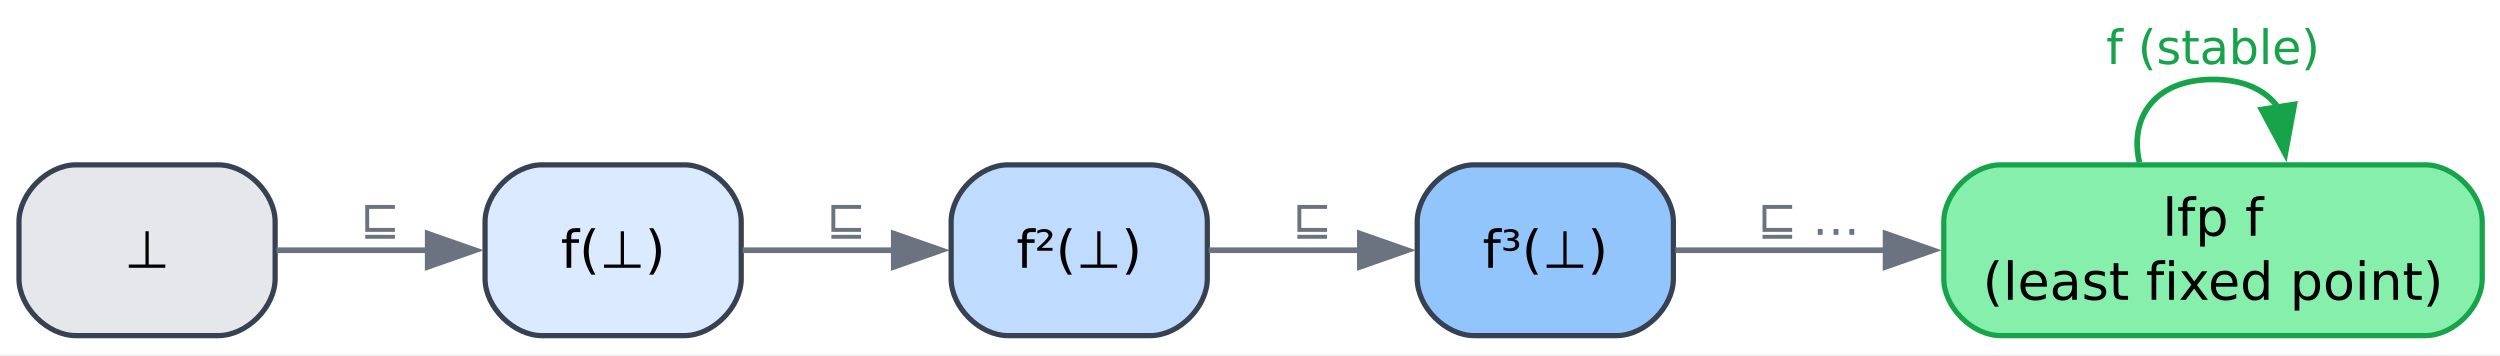
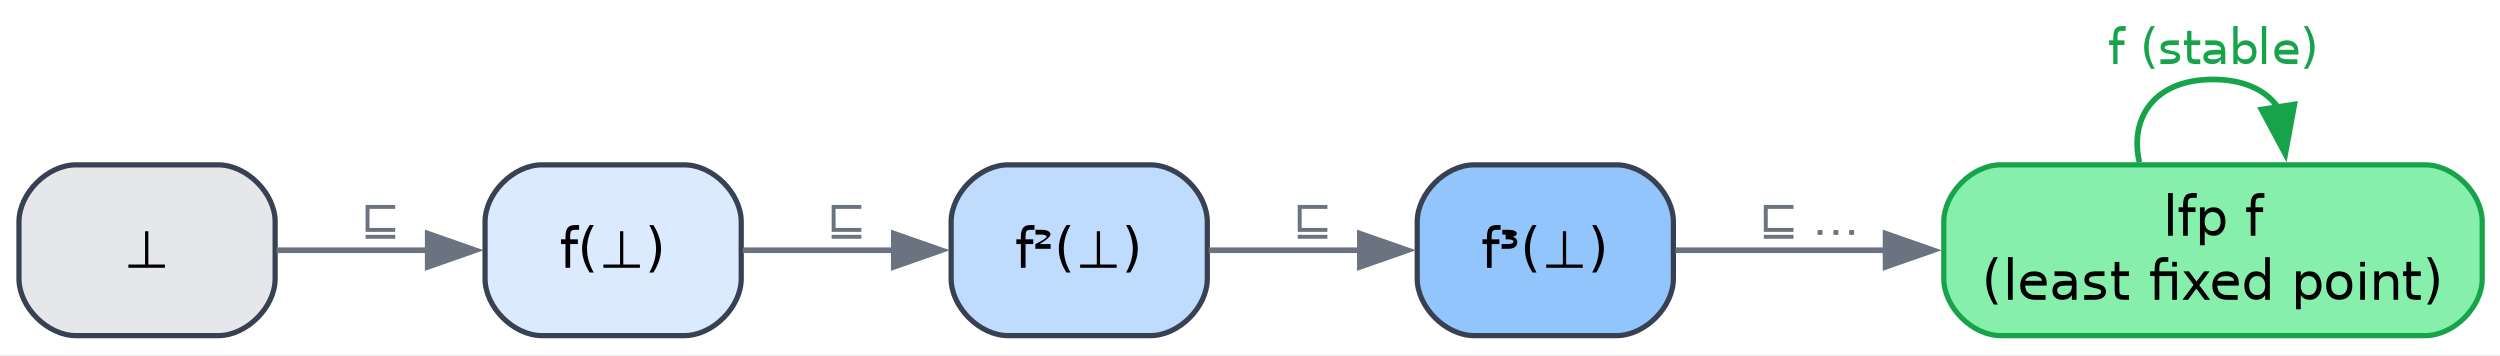
- <svg xmlns="http://www.w3.org/2000/svg" width="527pt" height="75pt" viewBox="0.00 0.00 527.00 75.00">
-   <g id="graph0" class="graph" transform="scale(1 1) rotate(0) translate(4 70.75)">
-     <polygon fill="white" stroke="none" points="-4,4 -4,-70.75 523.25,-70.75 523.25,4 -4,4" />
-     <g id="node1" class="node">
-       <path fill="#e5e7eb" stroke="#374151" stroke-width="1.1" d="M42,-36C42,-36 12,-36 12,-36 6,-36 0,-30 0,-24 0,-24 0,-12 0,-12 0,-6 6,0 12,0 12,0 42,0 42,0 48,0 54,-6 54,-12 54,-12 54,-24 54,-24 54,-30 48,-36 42,-36" />
-       <text xml:space="preserve" text-anchor="middle" x="27" y="-14.3" font-family="DejaVu Sans" font-size="11.00">⊥</text>
+ <svg xmlns="http://www.w3.org/2000/svg" xmlns:xlink="http://www.w3.org/1999/xlink" width="527" height="75" viewBox="0 0 527 75">
+   <defs>
+     <g>
+       <g id="glyph-0-0">
+         <path d="M 0.938 0 L 0.938 -0.688 L 4.453 -0.688 L 4.453 -7.703 L 5.141 -7.703 L 5.141 -0.688 L 8.641 -0.688 L 8.641 0 Z M 0.938 0 " />
+       </g>
+       <g id="glyph-0-1">
+         <path d="M 4.078 -9 L 4.078 -8 L 3.141 -8 C 2.785 -8 2.535 -7.906 2.391 -7.719 C 2.254 -7.531 2.188 -7.191 2.188 -6.703 L 2.188 -6 L 3.812 -6 L 3.812 -5 L 2.188 -5 L 2.188 0 L 1.203 0 L 1.203 -5 L 0.25 -5 L 0.25 -6 L 1.203 -6 L 1.203 -6.547 C 1.203 -7.398 1.352 -8.02 1.656 -8.406 C 1.969 -8.801 2.461 -9 3.141 -9 Z M 4.078 -9 " />
+       </g>
+       <g id="glyph-0-2">
+         <path d="M 3.406 -9 C 2.926 -8.156 2.57 -7.32 2.344 -6.5 C 2.113 -5.676 2 -4.844 2 -4 C 2 -3.156 2.113 -2.316 2.344 -1.484 C 2.582 -0.66 2.938 0.164 3.406 1 L 2.547 1 C 2.016 0.145 1.613 -0.695 1.344 -1.531 C 1.082 -2.363 0.953 -3.188 0.953 -4 C 0.953 -4.82 1.082 -5.645 1.344 -6.469 C 1.602 -7.289 2.004 -8.133 2.547 -9 Z M 3.406 -9 " />
+       </g>
+       <g id="glyph-0-3">
+         <path d="M 0.875 -9 L 1.734 -9 C 2.273 -8.133 2.676 -7.289 2.938 -6.469 C 3.207 -5.645 3.344 -4.82 3.344 -4 C 3.344 -3.188 3.207 -2.363 2.938 -1.531 C 2.676 -0.695 2.273 0.145 1.734 1 L 0.875 1 C 1.352 0.164 1.707 -0.66 1.938 -1.484 C 2.176 -2.316 2.297 -3.156 2.297 -4 C 2.297 -4.844 2.176 -5.676 1.938 -6.5 C 1.707 -7.32 1.352 -8.156 0.875 -9 Z M 0.875 -9 " />
+       </g>
+       <g id="glyph-0-4">
+         <path d="M 1.438 -5 L 3.719 -5 L 3.719 -4 L 0.5 -4 L 0.5 -4.969 C 0.625 -5.031 0.797 -5.125 1.016 -5.25 C 2.254 -5.906 2.875 -6.332 2.875 -6.531 C 2.875 -6.664 2.781 -6.773 2.594 -6.859 C 2.406 -6.953 2.16 -7 1.859 -7 C 1.672 -7 1.469 -7 1.25 -7 C 1.031 -7 0.789 -7 0.531 -7 L 0.531 -8 C 0.812 -8 1.066 -8 1.297 -8 C 1.535 -8 1.758 -8 1.969 -8 C 2.488 -8 2.906 -7.91 3.219 -7.734 C 3.531 -7.555 3.688 -7.32 3.688 -7.031 C 3.688 -6.645 3.094 -6.07 1.906 -5.312 C 1.707 -5.176 1.551 -5.07 1.438 -5 Z M 1.438 -5 " />
+       </g>
+       <g id="glyph-0-5">
+         <path d="M 2.812 -6.547 C 3.133 -6.484 3.383 -6.352 3.562 -6.156 C 3.75 -5.957 3.844 -5.707 3.844 -5.406 C 3.844 -4.957 3.672 -4.609 3.328 -4.359 C 2.992 -4.117 2.508 -4 1.875 -4 C 1.676 -4 1.461 -4 1.234 -4 C 1.016 -4 0.781 -4 0.531 -4 L 0.531 -5 C 0.719 -5 0.914 -5 1.125 -5 C 1.344 -5 1.57 -5 1.812 -5 C 2.195 -5 2.492 -5.039 2.703 -5.125 C 2.922 -5.219 3.031 -5.344 3.031 -5.5 C 3.031 -5.664 2.93 -5.789 2.734 -5.875 C 2.535 -5.957 2.242 -6 1.859 -6 L 1.391 -6 L 1.391 -7 L 1.906 -7 C 2.238 -7 2.488 -7 2.656 -7 C 2.832 -7 2.922 -7 2.922 -7 C 2.922 -7 2.832 -7 2.656 -7 C 2.477 -7 2.219 -7 1.875 -7 C 1.738 -7 1.578 -7 1.391 -7 C 1.211 -7 0.977 -7 0.688 -7 L 0.688 -8 C 0.945 -8 1.191 -8 1.422 -8 C 1.648 -8 1.863 -8 2.062 -8 C 2.57 -8 2.977 -7.926 3.281 -7.781 C 3.582 -7.645 3.734 -7.457 3.734 -7.219 C 3.734 -7.051 3.648 -6.906 3.484 -6.781 C 3.328 -6.664 3.102 -6.586 2.812 -6.547 Z M 2.812 -6.547 " />
+       </g>
+       <g id="glyph-0-6">
+         <path d="M 1.031 -9 L 2.031 -9 L 2.031 0 L 1.031 0 Z M 1.031 -9 " />
+       </g>
+       <g id="glyph-0-7">
+         <path d="M 2 -1 L 2 2 L 1 2 L 1 -6 L 2 -6 L 2 -5 C 2.207 -5.332 2.469 -5.582 2.781 -5.75 C 3.102 -5.914 3.484 -6 3.922 -6 C 4.648 -6 5.238 -5.723 5.688 -5.172 C 6.145 -4.617 6.375 -3.895 6.375 -3 C 6.375 -2.102 6.145 -1.379 5.688 -0.828 C 5.238 -0.273 4.648 0 3.922 0 C 3.484 0 3.102 -0.082 2.781 -0.25 C 2.469 -0.414 2.207 -0.664 2 -1 Z M 5.359 -3 C 5.359 -3.625 5.207 -4.113 4.906 -4.469 C 4.613 -4.82 4.203 -5 3.672 -5 C 3.148 -5 2.738 -4.82 2.438 -4.469 C 2.145 -4.113 2 -3.625 2 -3 C 2 -2.375 2.145 -1.883 2.438 -1.531 C 2.738 -1.176 3.148 -1 3.672 -1 C 4.203 -1 4.613 -1.176 4.906 -1.531 C 5.207 -1.883 5.359 -2.375 5.359 -3 Z M 5.359 -3 " />
+       </g>
+       <g id="glyph-0-8">
+ </g>
+       <g id="glyph-0-9">
+         <path d="M 6.188 -3.625 L 6.188 -3 L 1.641 -3 C 1.68 -2.344 1.883 -1.844 2.25 -1.5 C 2.625 -1.164 3.133 -1 3.781 -1 C 4.164 -1 4.535 -1 4.891 -1 C 5.242 -1 5.598 -1 5.953 -1 L 5.953 0 C 5.598 0 5.234 0 4.859 0 C 4.484 0 4.109 0 3.734 0 C 2.773 0 2.016 -0.266 1.453 -0.797 C 0.891 -1.328 0.609 -2.047 0.609 -2.953 C 0.609 -3.891 0.875 -4.629 1.406 -5.172 C 1.938 -5.723 2.656 -6 3.562 -6 C 4.375 -6 5.016 -5.785 5.484 -5.359 C 5.953 -4.93 6.188 -4.352 6.188 -3.625 Z M 5.188 -4 C 5.188 -4.301 5.035 -4.539 4.734 -4.719 C 4.441 -4.906 4.051 -5 3.562 -5 C 3.008 -5 2.566 -4.91 2.234 -4.734 C 1.91 -4.555 1.723 -4.312 1.672 -4 Z M 5.188 -4 " />
+       </g>
+       <g id="glyph-0-10">
+         <path d="M 3.766 -3 C 2.973 -3 2.422 -2.922 2.109 -2.766 C 1.805 -2.609 1.656 -2.344 1.656 -1.969 C 1.656 -1.676 1.77 -1.441 2 -1.266 C 2.227 -1.086 2.539 -1 2.938 -1 C 3.488 -1 3.926 -1.16 4.25 -1.484 C 4.582 -1.816 4.75 -2.254 4.75 -2.797 L 4.75 -3 Z M 5.734 -3.531 L 5.734 0 L 4.75 0 L 4.75 -1 C 4.52 -0.656 4.238 -0.398 3.906 -0.234 C 3.57 -0.078 3.16 0 2.672 0 C 2.055 0 1.566 -0.172 1.203 -0.516 C 0.836 -0.867 0.656 -1.336 0.656 -1.922 C 0.656 -2.609 0.879 -3.125 1.328 -3.469 C 1.785 -3.82 2.469 -4 3.375 -4 L 4.75 -4 L 4.75 -4.094 C 4.75 -4.383 4.598 -4.609 4.297 -4.766 C 4.004 -4.922 3.586 -5 3.047 -5 C 2.703 -5 2.363 -5 2.031 -5 C 1.707 -5 1.395 -5 1.094 -5 L 1.094 -6 C 1.457 -6 1.805 -6 2.141 -6 C 2.484 -6 2.816 -6 3.141 -6 C 4.016 -6 4.664 -5.797 5.094 -5.391 C 5.52 -4.984 5.734 -4.363 5.734 -3.531 Z M 5.734 -3.531 " />
+       </g>
+       <g id="glyph-0-11">
+         <path d="M 4.875 -6 L 4.875 -5 C 4.594 -5 4.301 -5 4 -5 C 3.695 -5 3.383 -5 3.062 -5 C 2.57 -5 2.203 -4.938 1.953 -4.812 C 1.711 -4.688 1.594 -4.5 1.594 -4.25 C 1.594 -4.051 1.68 -3.895 1.859 -3.781 C 2.035 -3.676 2.391 -3.578 2.922 -3.484 L 3.25 -3.406 C 3.945 -3.258 4.441 -3.055 4.734 -2.797 C 5.035 -2.547 5.188 -2.188 5.188 -1.719 C 5.188 -1.188 4.961 -0.766 4.516 -0.453 C 4.078 -0.148 3.473 0 2.703 0 C 2.379 0 2.039 0 1.688 0 C 1.344 0 0.977 0 0.594 0 L 0.594 -1 C 0.957 -1 1.316 -1 1.672 -1 C 2.023 -1 2.375 -1 2.719 -1 C 3.188 -1 3.547 -1.062 3.797 -1.188 C 4.047 -1.312 4.172 -1.484 4.172 -1.703 C 4.172 -1.91 4.078 -2.066 3.891 -2.172 C 3.711 -2.285 3.32 -2.395 2.719 -2.5 L 2.375 -2.594 C 1.758 -2.719 1.316 -2.91 1.047 -3.172 C 0.773 -3.441 0.641 -3.801 0.641 -4.25 C 0.641 -4.812 0.836 -5.242 1.234 -5.547 C 1.641 -5.848 2.211 -6 2.953 -6 C 3.316 -6 3.66 -6 3.984 -6 C 4.305 -6 4.602 -6 4.875 -6 Z M 4.875 -6 " />
+       </g>
+       <g id="glyph-0-12">
+         <path d="M 2.016 -8 L 2.016 -6 L 4.047 -6 L 4.047 -5 L 2.016 -5 L 2.016 -2.047 C 2.016 -1.598 2.082 -1.312 2.219 -1.188 C 2.352 -1.062 2.625 -1 3.031 -1 L 4.047 -1 L 4.047 0 L 3.031 0 C 2.27 0 1.742 -0.145 1.453 -0.438 C 1.16 -0.727 1.016 -1.266 1.016 -2.047 L 1.016 -5 L 0.297 -5 L 0.297 -6 L 1.016 -6 L 1.016 -8 Z M 2.016 -8 " />
+       </g>
+       <g id="glyph-0-13">
+         <path d="M 5.891 -6 L 5.891 0 L 4.906 0 L 4.906 -5 L 2.188 -5 L 2.188 0 L 1.203 0 L 1.203 -5 L 0.25 -5 L 0.25 -6 L 1.203 -6 L 1.203 -6.531 C 1.203 -7.375 1.352 -7.992 1.656 -8.391 C 1.969 -8.797 2.445 -9 3.094 -9 L 4.078 -9 L 4.078 -8 L 3.141 -8 C 2.773 -8 2.523 -7.906 2.391 -7.719 C 2.254 -7.531 2.188 -7.191 2.188 -6.703 L 2.188 -6 Z M 4.906 -8 L 5.891 -8 L 5.891 -7 L 4.906 -7 Z M 4.906 -8 " />
+       </g>
+       <g id="glyph-0-14">
+         <path d="M 6.031 -6 L 3.859 -3.078 L 6.156 0 L 4.984 0 L 3.234 -2.359 L 1.484 0 L 0.312 0 L 2.656 -3.141 L 0.516 -6 L 1.688 -6 L 3.281 -3.859 L 4.875 -6 Z M 6.031 -6 " />
+       </g>
+       <g id="glyph-0-15">
+         <path d="M 5 -5 L 5 -9 L 5.984 -9 L 5.984 0 L 5 0 L 5 -1 C 4.789 -0.664 4.523 -0.414 4.203 -0.25 C 3.891 -0.082 3.516 0 3.078 0 C 2.348 0 1.754 -0.273 1.297 -0.828 C 0.836 -1.379 0.609 -2.102 0.609 -3 C 0.609 -3.895 0.836 -4.617 1.297 -5.172 C 1.754 -5.723 2.348 -6 3.078 -6 C 3.516 -6 3.891 -5.914 4.203 -5.75 C 4.523 -5.582 4.789 -5.332 5 -5 Z M 1.625 -3 C 1.625 -2.375 1.773 -1.883 2.078 -1.531 C 2.379 -1.176 2.789 -1 3.312 -1 C 3.832 -1 4.242 -1.176 4.547 -1.531 C 4.848 -1.883 5 -2.375 5 -3 C 5 -3.625 4.848 -4.113 4.547 -4.469 C 4.242 -4.82 3.832 -5 3.312 -5 C 2.789 -5 2.379 -4.82 2.078 -4.469 C 1.773 -4.113 1.625 -3.625 1.625 -3 Z M 1.625 -3 " />
+       </g>
+       <g id="glyph-0-16">
+         <path d="M 3.375 -5 C 2.844 -5 2.422 -4.82 2.109 -4.469 C 1.805 -4.113 1.656 -3.625 1.656 -3 C 1.656 -2.375 1.805 -1.883 2.109 -1.531 C 2.422 -1.176 2.844 -1 3.375 -1 C 3.895 -1 4.305 -1.176 4.609 -1.531 C 4.922 -1.895 5.078 -2.383 5.078 -3 C 5.078 -3.613 4.922 -4.098 4.609 -4.453 C 4.305 -4.816 3.895 -5 3.375 -5 Z M 3.359 -6 C 4.223 -6 4.898 -5.734 5.391 -5.203 C 5.879 -4.672 6.125 -3.938 6.125 -3 C 6.125 -2.062 5.879 -1.328 5.391 -0.797 C 4.898 -0.266 4.223 0 3.359 0 C 2.504 0 1.832 -0.266 1.344 -0.797 C 0.852 -1.328 0.609 -2.062 0.609 -3 C 0.609 -3.938 0.852 -4.672 1.344 -5.203 C 1.832 -5.734 2.504 -6 3.359 -6 Z M 3.359 -6 " />
+       </g>
+       <g id="glyph-0-17">
+         <path d="M 1.031 -6 L 2.031 -6 L 2.031 0 L 1.031 0 Z M 1.031 -8 L 2.031 -8 L 2.031 -7 L 1.031 -7 Z M 1.031 -8 " />
+       </g>
+       <g id="glyph-0-18">
+         <path d="M 6.031 -3.578 L 6.031 0 L 5.047 0 L 5.047 -3.547 C 5.047 -4.035 4.938 -4.398 4.719 -4.641 C 4.5 -4.879 4.164 -5 3.719 -5 C 3.188 -5 2.766 -4.848 2.453 -4.547 C 2.148 -4.254 2 -3.852 2 -3.344 L 2 0 L 1 0 L 1 -6 L 2 -6 L 2 -5 C 2.238 -5.332 2.516 -5.582 2.828 -5.75 C 3.148 -5.914 3.52 -6 3.938 -6 C 4.625 -6 5.145 -5.789 5.5 -5.375 C 5.852 -4.969 6.031 -4.367 6.031 -3.578 Z M 6.031 -3.578 " />
+       </g>
+       <g id="glyph-1-0">
+         <path d="M 1.062 -6.297 L 7.312 -6.297 L 7.312 -5.469 L 1.891 -5.469 L 1.891 -1.453 L 7.312 -1.453 L 7.312 -0.625 L 1.062 -0.625 Z M 1.062 0 L 7.312 0 L 7.312 0.828 L 1.062 0.828 Z M 1.062 0 " />
+       </g>
+       <g id="glyph-1-1">
+ </g>
+       <g id="glyph-1-2">
+         <path d="M 4.484 -1 L 5.516 -1 L 5.516 0 L 4.484 0 Z M 7.812 -1 L 8.844 -1 L 8.844 0 L 7.812 0 Z M 1.156 -1 L 2.188 -1 L 2.188 0 L 1.156 0 Z M 1.156 -1 " />
+       </g>
+       <g id="glyph-1-3">
+         <path d="M 3.719 -8 L 3.719 -7 L 2.859 -7 C 2.535 -7 2.312 -6.906 2.188 -6.719 C 2.062 -6.531 2 -6.191 2 -5.703 L 2 -5 L 3.469 -5 L 3.469 -4 L 2 -4 L 2 0 L 1.094 0 L 1.094 -4 L 0.234 -4 L 0.234 -5 L 1.094 -5 L 1.094 -5.547 C 1.094 -6.398 1.234 -7.02 1.516 -7.406 C 1.797 -7.801 2.242 -8 2.859 -8 Z M 3.719 -8 " />
+       </g>
+       <g id="glyph-1-4">
+         <path d="M 3.094 -8 C 2.656 -7.238 2.332 -6.488 2.125 -5.75 C 1.914 -5.008 1.812 -4.258 1.812 -3.5 C 1.812 -2.738 1.914 -1.984 2.125 -1.234 C 2.344 -0.492 2.664 0.25 3.094 1 L 2.312 1 C 1.82 0.227 1.457 -0.531 1.219 -1.281 C 0.977 -2.031 0.859 -2.77 0.859 -3.5 C 0.859 -4.238 0.977 -4.977 1.219 -5.719 C 1.457 -6.457 1.82 -7.219 2.312 -8 Z M 3.094 -8 " />
+       </g>
+       <g id="glyph-1-5">
+         <path d="M 4.422 -5 L 4.422 -4 C 4.172 -4 3.906 -4 3.625 -4 C 3.352 -4 3.07 -4 2.781 -4 C 2.344 -4 2.008 -3.953 1.781 -3.859 C 1.562 -3.766 1.453 -3.625 1.453 -3.438 C 1.453 -3.289 1.531 -3.176 1.688 -3.094 C 1.852 -3.008 2.176 -2.93 2.656 -2.859 L 2.953 -2.797 C 3.586 -2.68 4.039 -2.516 4.312 -2.297 C 4.582 -2.086 4.719 -1.789 4.719 -1.406 C 4.719 -0.977 4.516 -0.633 4.109 -0.375 C 3.711 -0.125 3.164 0 2.469 0 C 2.176 0 1.867 0 1.547 0 C 1.234 0 0.898 0 0.547 0 L 0.547 -1 C 0.879 -1 1.207 -1 1.531 -1 C 1.852 -1 2.172 -1 2.484 -1 C 2.898 -1 3.223 -1.047 3.453 -1.141 C 3.68 -1.234 3.797 -1.363 3.797 -1.531 C 3.797 -1.688 3.711 -1.805 3.547 -1.891 C 3.379 -1.973 3.02 -2.051 2.469 -2.125 L 2.156 -2.188 C 1.602 -2.289 1.203 -2.453 0.953 -2.672 C 0.703 -2.891 0.578 -3.188 0.578 -3.562 C 0.578 -4.02 0.758 -4.375 1.125 -4.625 C 1.488 -4.875 2.004 -5 2.672 -5 C 3.004 -5 3.316 -5 3.609 -5 C 3.898 -5 4.172 -5 4.422 -5 Z M 4.422 -5 " />
+       </g>
+       <g id="glyph-1-6">
+         <path d="M 1.828 -7 L 1.828 -5 L 3.688 -5 L 3.688 -4 L 1.828 -4 L 1.828 -1.781 C 1.828 -1.445 1.891 -1.234 2.016 -1.141 C 2.141 -1.047 2.391 -1 2.766 -1 L 3.688 -1 L 3.688 0 L 2.766 0 C 2.066 0 1.582 -0.125 1.312 -0.375 C 1.051 -0.633 0.922 -1.102 0.922 -1.781 L 0.922 -4 L 0.266 -4 L 0.266 -5 L 0.922 -5 L 0.922 -7 Z M 1.828 -7 " />
+       </g>
+       <g id="glyph-1-7">
+         <path d="M 3.422 -2 C 2.703 -2 2.203 -1.957 1.922 -1.875 C 1.641 -1.801 1.5 -1.672 1.5 -1.484 C 1.5 -1.336 1.602 -1.219 1.812 -1.125 C 2.02 -1.039 2.305 -1 2.672 -1 C 3.172 -1 3.57 -1.078 3.875 -1.234 C 4.176 -1.398 4.328 -1.617 4.328 -1.891 L 4.328 -2 Z M 5.219 -2.531 L 5.219 0 L 4.328 0 L 4.328 -1 C 4.117 -0.656 3.859 -0.398 3.547 -0.234 C 3.242 -0.078 2.875 0 2.438 0 C 1.875 0 1.426 -0.129 1.094 -0.391 C 0.758 -0.648 0.594 -1.004 0.594 -1.453 C 0.594 -1.961 0.797 -2.348 1.203 -2.609 C 1.617 -2.867 2.238 -3 3.062 -3 L 4.328 -3 L 4.328 -3.094 C 4.328 -3.383 4.191 -3.609 3.922 -3.766 C 3.648 -3.922 3.266 -4 2.766 -4 C 2.453 -4 2.145 -4 1.844 -4 C 1.551 -4 1.27 -4 1 -4 L 1 -5 C 1.332 -5 1.648 -5 1.953 -5 C 2.266 -5 2.566 -5 2.859 -5 C 3.648 -5 4.238 -4.797 4.625 -4.391 C 5.02 -3.984 5.219 -3.363 5.219 -2.531 Z M 5.219 -2.531 " />
+       </g>
+       <g id="glyph-1-8">
+         <path d="M 4.875 -2.5 C 4.875 -2.969 4.738 -3.332 4.469 -3.594 C 4.195 -3.863 3.82 -4 3.344 -4 C 2.863 -4 2.488 -3.863 2.219 -3.594 C 1.945 -3.332 1.812 -2.969 1.812 -2.5 C 1.812 -2.031 1.945 -1.66 2.219 -1.391 C 2.488 -1.129 2.863 -1 3.344 -1 C 3.82 -1 4.195 -1.129 4.469 -1.391 C 4.738 -1.66 4.875 -2.031 4.875 -2.5 Z M 1.812 -4 C 2 -4.332 2.234 -4.582 2.516 -4.75 C 2.805 -4.914 3.156 -5 3.562 -5 C 4.219 -5 4.754 -4.77 5.172 -4.312 C 5.586 -3.852 5.797 -3.25 5.797 -2.5 C 5.797 -1.75 5.586 -1.145 5.172 -0.688 C 4.754 -0.227 4.219 0 3.562 0 C 3.156 0 2.805 -0.082 2.516 -0.25 C 2.234 -0.414 2 -0.664 1.812 -1 L 1.812 0 L 0.906 0 L 0.906 -8 L 1.812 -8 Z M 1.812 -4 " />
+       </g>
+       <g id="glyph-1-9">
+         <path d="M 0.938 -8 L 1.844 -8 L 1.844 0 L 0.938 0 Z M 0.938 -8 " />
+       </g>
+       <g id="glyph-1-10">
+         <path d="M 5.625 -2.625 L 5.625 -2 L 1.484 -2 C 1.523 -1.676 1.711 -1.426 2.047 -1.25 C 2.379 -1.082 2.844 -1 3.438 -1 C 3.781 -1 4.113 -1 4.438 -1 C 4.758 -1 5.082 -1 5.406 -1 L 5.406 0 C 5.082 0 4.75 0 4.406 0 C 4.07 0 3.734 0 3.391 0 C 2.516 0 1.82 -0.219 1.312 -0.656 C 0.801 -1.102 0.547 -1.703 0.547 -2.453 C 0.547 -3.234 0.785 -3.852 1.266 -4.312 C 1.754 -4.77 2.41 -5 3.234 -5 C 3.973 -5 4.555 -4.785 4.984 -4.359 C 5.41 -3.93 5.625 -3.352 5.625 -2.625 Z M 4.719 -3 C 4.719 -3.301 4.582 -3.539 4.312 -3.719 C 4.039 -3.906 3.68 -4 3.234 -4 C 2.734 -4 2.332 -3.91 2.031 -3.734 C 1.727 -3.555 1.555 -3.312 1.516 -3 Z M 4.719 -3 " />
+       </g>
+       <g id="glyph-1-11">
+         <path d="M 0.797 -8 L 1.578 -8 C 2.066 -7.219 2.43 -6.457 2.672 -5.719 C 2.922 -4.977 3.047 -4.238 3.047 -3.5 C 3.047 -2.77 2.922 -2.031 2.672 -1.281 C 2.43 -0.531 2.066 0.227 1.578 1 L 0.797 1 C 1.234 0.25 1.555 -0.492 1.766 -1.234 C 1.984 -1.984 2.094 -2.738 2.094 -3.5 C 2.094 -4.258 1.984 -5.008 1.766 -5.75 C 1.555 -6.488 1.234 -7.238 0.797 -8 Z M 0.797 -8 " />
+       </g>
    </g>
-     <g id="node2" class="node">
-       <path fill="#dbeafe" stroke="#374151" stroke-width="1.1" d="M140.25,-36C140.25,-36 110.25,-36 110.25,-36 104.25,-36 98.25,-30 98.25,-24 98.25,-24 98.25,-12 98.25,-12 98.25,-6 104.25,0 110.25,0 110.25,0 140.25,0 140.25,0 146.25,0 152.25,-6 152.25,-12 152.25,-12 152.25,-24 152.25,-24 152.25,-30 146.25,-36 140.25,-36" />
-       <text xml:space="preserve" text-anchor="middle" x="125.25" y="-14.3" font-family="DejaVu Sans" font-size="11.00">f(⊥)</text>
-     </g>
-     <g id="edge1" class="edge">
-       <path fill="none" stroke="#6b7280" stroke-width="1.2" d="M54.3,-18C64.17,-18 75.59,-18 86.3,-18" />
-       <polygon fill="#6b7280" stroke="#6b7280" stroke-width="1.2" points="86.16,-21.5 96.16,-18 86.16,-14.5 86.16,-21.5" />
-       <text xml:space="preserve" text-anchor="middle" x="76.12" y="-21.25" font-family="DejaVu Sans" font-size="10.00" fill="#6b7280">⊑</text>
-     </g>
-     <g id="node3" class="node">
-       <path fill="#bfdbfe" stroke="#374151" stroke-width="1.1" d="M238.5,-36C238.5,-36 208.5,-36 208.5,-36 202.5,-36 196.5,-30 196.5,-24 196.5,-24 196.5,-12 196.5,-12 196.5,-6 202.5,0 208.5,0 208.5,0 238.5,0 238.5,0 244.5,0 250.5,-6 250.5,-12 250.5,-12 250.5,-24 250.5,-24 250.5,-30 244.5,-36 238.5,-36" />
-       <text xml:space="preserve" text-anchor="middle" x="223.5" y="-14.3" font-family="DejaVu Sans" font-size="11.00">f²(⊥)</text>
-     </g>
-     <g id="edge2" class="edge">
-       <path fill="none" stroke="#6b7280" stroke-width="1.2" d="M152.55,-18C162.42,-18 173.84,-18 184.55,-18" />
-       <polygon fill="#6b7280" stroke="#6b7280" stroke-width="1.2" points="184.41,-21.5 194.41,-18 184.41,-14.5 184.41,-21.5" />
-       <text xml:space="preserve" text-anchor="middle" x="174.38" y="-21.25" font-family="DejaVu Sans" font-size="10.00" fill="#6b7280">⊑</text>
-     </g>
-     <g id="node4" class="node">
-       <path fill="#93c5fd" stroke="#374151" stroke-width="1.1" d="M336.75,-36C336.75,-36 306.75,-36 306.75,-36 300.75,-36 294.75,-30 294.75,-24 294.75,-24 294.75,-12 294.75,-12 294.75,-6 300.75,0 306.75,0 306.75,0 336.75,0 336.75,0 342.75,0 348.75,-6 348.75,-12 348.75,-12 348.75,-24 348.75,-24 348.75,-30 342.75,-36 336.75,-36" />
-       <text xml:space="preserve" text-anchor="middle" x="321.75" y="-14.3" font-family="DejaVu Sans" font-size="11.00">f³(⊥)</text>
-     </g>
-     <g id="edge3" class="edge">
-       <path fill="none" stroke="#6b7280" stroke-width="1.2" d="M250.8,-18C260.67,-18 272.09,-18 282.8,-18" />
-       <polygon fill="#6b7280" stroke="#6b7280" stroke-width="1.2" points="282.66,-21.5 292.66,-18 282.66,-14.5 282.66,-21.5" />
-       <text xml:space="preserve" text-anchor="middle" x="272.62" y="-21.25" font-family="DejaVu Sans" font-size="10.00" fill="#6b7280">⊑</text>
-     </g>
-     <g id="node5" class="node">
-       <path fill="#86efac" stroke="#16a34a" stroke-width="1.1" d="M507.25,-36C507.25,-36 417.75,-36 417.75,-36 411.75,-36 405.75,-30 405.75,-24 405.75,-24 405.75,-12 405.75,-12 405.75,-6 411.75,0 417.75,0 417.75,0 507.25,0 507.25,0 513.25,0 519.25,-6 519.25,-12 519.25,-12 519.25,-24 519.25,-24 519.25,-30 513.25,-36 507.25,-36" />
-       <text xml:space="preserve" text-anchor="middle" x="462.5" y="-21.05" font-family="DejaVu Sans" font-size="11.00">lfp f</text>
-       <text xml:space="preserve" text-anchor="middle" x="462.5" y="-7.55" font-family="DejaVu Sans" font-size="11.00">(least fixed point)</text>
-     </g>
-     <g id="edge4" class="edge">
-       <path fill="none" stroke="#6b7280" stroke-width="1.2" d="M349.17,-18C361.95,-18 377.94,-18 393.81,-18" />
-       <polygon fill="#6b7280" stroke="#6b7280" stroke-width="1.2" points="393.48,-21.5 403.48,-18 393.48,-14.5 393.48,-21.5" />
-       <text xml:space="preserve" text-anchor="middle" x="377.25" y="-21.25" font-family="DejaVu Sans" font-size="10.00" fill="#6b7280">⊑ …</text>
-     </g>
-     <g id="edge5" class="edge">
-       <path fill="none" stroke="#16a34a" stroke-width="1.2" d="M446.99,-36.52C444.84,-45.76 450.01,-54 462.5,-54 469.13,-54 473.7,-51.67 476.21,-48.11" />
-       <polygon fill="#16a34a" stroke="#16a34a" stroke-width="1.2" points="479.65,-48.74 477.73,-38.32 472.74,-47.66 479.65,-48.74" />
-       <text xml:space="preserve" text-anchor="middle" x="462.5" y="-57.25" font-family="DejaVu Sans" font-size="10.00" fill="#16a34a">f (stable)</text>
-     </g>
+     <clipPath id="clip-0">
+       <path clip-rule="nonzero" d="M 0 0 L 527 0 L 527 74.75 L 0 74.75 Z M 0 0 " />
+     </clipPath>
+     <clipPath id="clip-1">
+       <path clip-rule="nonzero" d="M 0 19 L 74 19 L 74 74.75 L 0 74.75 Z M 0 19 " />
+     </clipPath>
+     <clipPath id="clip-2">
+       <path clip-rule="nonzero" d="M 86 19 L 172 19 L 172 74.75 L 86 74.75 Z M 86 19 " />
+     </clipPath>
+     <clipPath id="clip-3">
+       <path clip-rule="nonzero" d="M 184 19 L 271 19 L 271 74.75 L 184 74.75 Z M 184 19 " />
+     </clipPath>
+     <clipPath id="clip-4">
+       <path clip-rule="nonzero" d="M 283 19 L 369 19 L 369 74.75 L 283 74.75 Z M 283 19 " />
+     </clipPath>
+     <clipPath id="clip-5">
+       <path clip-rule="nonzero" d="M 394 19 L 527 19 L 527 74.75 L 394 74.75 Z M 394 19 " />
+     </clipPath>
+   </defs>
+   <g clip-path="url(#clip-0)">
+     <path fill-rule="nonzero" fill="rgb(100%, 100%, 100%)" fill-opacity="1" d="M 0 74.75 L 0 0 L 527.25 0 L 527.25 74.75 Z M 0 74.75 " />
+   </g>
+   <path fill-rule="nonzero" fill="rgb(89.804%, 90.588%, 92.157%)" fill-opacity="1" d="M 46 34.75 C 46 34.75 16 34.75 16 34.75 C 10 34.75 4 40.75 4 46.75 C 4 46.75 4 58.75 4 58.75 C 4 64.75 10 70.75 16 70.75 C 16 70.75 46 70.75 46 70.75 C 52 70.75 58 64.75 58 58.75 C 58 58.75 58 46.75 58 46.75 C 58 40.75 52 34.75 46 34.75 " />
+   <g clip-path="url(#clip-1)">
+     <path fill="none" stroke-width="1.1" stroke-linecap="butt" stroke-linejoin="miter" stroke="rgb(21.569%, 25.49%, 31.765%)" stroke-opacity="1" stroke-miterlimit="10" d="M 42 -36 C 42 -36 12 -36 12 -36 C 6 -36 0 -30 0 -24 C 0 -24 0 -12 0 -12 C 0 -6 6 0 12 0 C 12 0 42 0 42 0 C 48 0 54 -6 54 -12 C 54 -12 54 -24 54 -24 C 54 -30 48 -36 42 -36 " transform="matrix(1, 0, 0, 1, 4, 70.75)" />
+   </g>
+   <g fill="rgb(0%, 0%, 0%)" fill-opacity="1">
+     <use xlink:href="#glyph-0-0" x="26.125" y="56.449" />
+   </g>
+   <path fill-rule="nonzero" fill="rgb(85.882%, 91.765%, 99.608%)" fill-opacity="1" d="M 144.25 34.75 C 144.25 34.75 114.25 34.75 114.25 34.75 C 108.25 34.75 102.25 40.75 102.25 46.75 C 102.25 46.75 102.25 58.75 102.25 58.75 C 102.25 64.75 108.25 70.75 114.25 70.75 C 114.25 70.75 144.25 70.75 144.25 70.75 C 150.25 70.75 156.25 64.75 156.25 58.75 C 156.25 58.75 156.25 46.75 156.25 46.75 C 156.25 40.75 150.25 34.75 144.25 34.75 " />
+   <g clip-path="url(#clip-2)">
+     <path fill="none" stroke-width="1.1" stroke-linecap="butt" stroke-linejoin="miter" stroke="rgb(21.569%, 25.49%, 31.765%)" stroke-opacity="1" stroke-miterlimit="10" d="M 140.25 -36 C 140.25 -36 110.25 -36 110.25 -36 C 104.25 -36 98.25 -30 98.25 -24 C 98.25 -24 98.25 -12 98.25 -12 C 98.25 -6 104.25 0 110.25 0 C 110.25 0 140.25 0 140.25 0 C 146.25 0 152.25 -6 152.25 -12 C 152.25 -12 152.25 -24 152.25 -24 C 152.25 -30 146.25 -36 140.25 -36 " transform="matrix(1, 0, 0, 1, 4, 70.75)" />
+   </g>
+   <g fill="rgb(0%, 0%, 0%)" fill-opacity="1">
+     <use xlink:href="#glyph-0-1" x="118" y="56.449" />
+     <use xlink:href="#glyph-0-2" x="121.75" y="56.449" />
+     <use xlink:href="#glyph-0-0" x="126.25" y="56.449" />
+     <use xlink:href="#glyph-0-3" x="136" y="56.449" />
+   </g>
+   <path fill="none" stroke-width="1.2" stroke-linecap="butt" stroke-linejoin="miter" stroke="rgb(41.961%, 44.706%, 50.196%)" stroke-opacity="1" stroke-miterlimit="10" d="M 54.301 -18 C 64.168 -18 75.59 -18 86.305 -18 " transform="matrix(1, 0, 0, 1, 4, 70.75)" />
+   <path fill-rule="nonzero" fill="rgb(41.961%, 44.706%, 50.196%)" fill-opacity="1" stroke-width="1.2" stroke-linecap="butt" stroke-linejoin="miter" stroke="rgb(41.961%, 44.706%, 50.196%)" stroke-opacity="1" stroke-miterlimit="10" d="M 86.164 -21.5 L 96.164 -18 L 86.164 -14.5 Z M 86.164 -21.5 " transform="matrix(1, 0, 0, 1, 4, 70.75)" />
+   <g fill="rgb(41.961%, 44.706%, 50.196%)" fill-opacity="1">
+     <use xlink:href="#glyph-1-0" x="76" y="49.5" />
+   </g>
+   <path fill-rule="nonzero" fill="rgb(74.902%, 85.882%, 99.608%)" fill-opacity="1" d="M 242.5 34.75 C 242.5 34.75 212.5 34.75 212.5 34.75 C 206.5 34.75 200.5 40.75 200.5 46.75 C 200.5 46.75 200.5 58.75 200.5 58.75 C 200.5 64.75 206.5 70.75 212.5 70.75 C 212.5 70.75 242.5 70.75 242.5 70.75 C 248.5 70.75 254.5 64.75 254.5 58.75 C 254.5 58.75 254.5 46.75 254.5 46.75 C 254.5 40.75 248.5 34.75 242.5 34.75 " />
+   <g clip-path="url(#clip-3)">
+     <path fill="none" stroke-width="1.1" stroke-linecap="butt" stroke-linejoin="miter" stroke="rgb(21.569%, 25.49%, 31.765%)" stroke-opacity="1" stroke-miterlimit="10" d="M 238.5 -36 C 238.5 -36 208.5 -36 208.5 -36 C 202.5 -36 196.5 -30 196.5 -24 C 196.5 -24 196.5 -12 196.5 -12 C 196.5 -6 202.5 0 208.5 0 C 208.5 0 238.5 0 238.5 0 C 244.5 0 250.5 -6 250.5 -12 C 250.5 -12 250.5 -24 250.5 -24 C 250.5 -30 244.5 -36 238.5 -36 " transform="matrix(1, 0, 0, 1, 4, 70.75)" />
+   </g>
+   <g fill="rgb(0%, 0%, 0%)" fill-opacity="1">
+     <use xlink:href="#glyph-0-1" x="214" y="56.449" />
+     <use xlink:href="#glyph-0-4" x="217.75" y="56.449" />
+     <use xlink:href="#glyph-0-2" x="222.25" y="56.449" />
+     <use xlink:href="#glyph-0-0" x="226.75" y="56.449" />
+     <use xlink:href="#glyph-0-3" x="236.5" y="56.449" />
+   </g>
+   <path fill="none" stroke-width="1.2" stroke-linecap="butt" stroke-linejoin="miter" stroke="rgb(41.961%, 44.706%, 50.196%)" stroke-opacity="1" stroke-miterlimit="10" d="M 152.551 -18 C 162.418 -18 173.84 -18 184.555 -18 " transform="matrix(1, 0, 0, 1, 4, 70.75)" />
+   <path fill-rule="nonzero" fill="rgb(41.961%, 44.706%, 50.196%)" fill-opacity="1" stroke-width="1.2" stroke-linecap="butt" stroke-linejoin="miter" stroke="rgb(41.961%, 44.706%, 50.196%)" stroke-opacity="1" stroke-miterlimit="10" d="M 184.414 -21.5 L 194.414 -18 L 184.414 -14.5 Z M 184.414 -21.5 " transform="matrix(1, 0, 0, 1, 4, 70.75)" />
+   <g fill="rgb(41.961%, 44.706%, 50.196%)" fill-opacity="1">
+     <use xlink:href="#glyph-1-0" x="174.25" y="49.5" />
+   </g>
+   <path fill-rule="nonzero" fill="rgb(57.647%, 77.255%, 99.216%)" fill-opacity="1" d="M 340.75 34.75 C 340.75 34.75 310.75 34.75 310.75 34.75 C 304.75 34.75 298.75 40.75 298.75 46.75 C 298.75 46.75 298.75 58.75 298.75 58.75 C 298.75 64.75 304.75 70.75 310.75 70.75 C 310.75 70.75 340.75 70.75 340.75 70.75 C 346.75 70.75 352.75 64.75 352.75 58.75 C 352.75 58.75 352.75 46.75 352.75 46.75 C 352.75 40.75 346.75 34.75 340.75 34.75 " />
+   <g clip-path="url(#clip-4)">
+     <path fill="none" stroke-width="1.1" stroke-linecap="butt" stroke-linejoin="miter" stroke="rgb(21.569%, 25.49%, 31.765%)" stroke-opacity="1" stroke-miterlimit="10" d="M 336.75 -36 C 336.75 -36 306.75 -36 306.75 -36 C 300.75 -36 294.75 -30 294.75 -24 C 294.75 -24 294.75 -12 294.75 -12 C 294.75 -6 300.75 0 306.75 0 C 306.75 0 336.75 0 336.75 0 C 342.75 0 348.75 -6 348.75 -12 C 348.75 -12 348.75 -24 348.75 -24 C 348.75 -30 342.75 -36 336.75 -36 " transform="matrix(1, 0, 0, 1, 4, 70.75)" />
+   </g>
+   <g fill="rgb(0%, 0%, 0%)" fill-opacity="1">
+     <use xlink:href="#glyph-0-1" x="312.25" y="56.449" />
+     <use xlink:href="#glyph-0-5" x="316" y="56.449" />
+     <use xlink:href="#glyph-0-2" x="320.5" y="56.449" />
+     <use xlink:href="#glyph-0-0" x="325" y="56.449" />
+     <use xlink:href="#glyph-0-3" x="334.75" y="56.449" />
+   </g>
+   <path fill="none" stroke-width="1.2" stroke-linecap="butt" stroke-linejoin="miter" stroke="rgb(41.961%, 44.706%, 50.196%)" stroke-opacity="1" stroke-miterlimit="10" d="M 250.801 -18 C 260.668 -18 272.09 -18 282.805 -18 " transform="matrix(1, 0, 0, 1, 4, 70.75)" />
+   <path fill-rule="nonzero" fill="rgb(41.961%, 44.706%, 50.196%)" fill-opacity="1" stroke-width="1.2" stroke-linecap="butt" stroke-linejoin="miter" stroke="rgb(41.961%, 44.706%, 50.196%)" stroke-opacity="1" stroke-miterlimit="10" d="M 282.664 -21.5 L 292.664 -18 L 282.664 -14.5 Z M 282.664 -21.5 " transform="matrix(1, 0, 0, 1, 4, 70.75)" />
+   <g fill="rgb(41.961%, 44.706%, 50.196%)" fill-opacity="1">
+     <use xlink:href="#glyph-1-0" x="272.5" y="49.5" />
+   </g>
+   <path fill-rule="nonzero" fill="rgb(52.549%, 93.725%, 67.451%)" fill-opacity="1" d="M 511.25 34.75 C 511.25 34.75 421.75 34.75 421.75 34.75 C 415.75 34.75 409.75 40.75 409.75 46.75 C 409.75 46.75 409.75 58.75 409.75 58.75 C 409.75 64.75 415.75 70.75 421.75 70.75 C 421.75 70.75 511.25 70.75 511.25 70.75 C 517.25 70.75 523.25 64.75 523.25 58.75 C 523.25 58.75 523.25 46.75 523.25 46.75 C 523.25 40.75 517.25 34.75 511.25 34.75 " />
+   <g clip-path="url(#clip-5)">
+     <path fill="none" stroke-width="1.1" stroke-linecap="butt" stroke-linejoin="miter" stroke="rgb(8.627%, 63.922%, 29.02%)" stroke-opacity="1" stroke-miterlimit="10" d="M 507.25 -36 C 507.25 -36 417.75 -36 417.75 -36 C 411.75 -36 405.75 -30 405.75 -24 C 405.75 -24 405.75 -12 405.75 -12 C 405.75 -6 411.75 0 417.75 0 C 417.75 0 507.25 0 507.25 0 C 513.25 0 519.25 -6 519.25 -12 C 519.25 -12 519.25 -24 519.25 -24 C 519.25 -30 513.25 -36 507.25 -36 " transform="matrix(1, 0, 0, 1, 4, 70.75)" />
+   </g>
+   <g fill="rgb(0%, 0%, 0%)" fill-opacity="1">
+     <use xlink:href="#glyph-0-6" x="456" y="49.699" />
+     <use xlink:href="#glyph-0-1" x="459" y="49.699" />
+     <use xlink:href="#glyph-0-7" x="462.75" y="49.699" />
+     <use xlink:href="#glyph-0-8" x="469.5" y="49.699" />
+     <use xlink:href="#glyph-0-1" x="473.25" y="49.699" />
+   </g>
+   <g fill="rgb(0%, 0%, 0%)" fill-opacity="1">
+     <use xlink:href="#glyph-0-2" x="417.75" y="63.199" />
+     <use xlink:href="#glyph-0-6" x="422.25" y="63.199" />
+     <use xlink:href="#glyph-0-9" x="425.25" y="63.199" />
+     <use xlink:href="#glyph-0-10" x="432" y="63.199" />
+     <use xlink:href="#glyph-0-11" x="438.75" y="63.199" />
+     <use xlink:href="#glyph-0-12" x="444.75" y="63.199" />
+     <use xlink:href="#glyph-0-8" x="449.25" y="63.199" />
+     <use xlink:href="#glyph-0-13" x="453" y="63.199" />
+     <use xlink:href="#glyph-0-14" x="459.75" y="63.199" />
+     <use xlink:href="#glyph-0-9" x="465.75" y="63.199" />
+     <use xlink:href="#glyph-0-15" x="472.5" y="63.199" />
+     <use xlink:href="#glyph-0-8" x="479.25" y="63.199" />
+     <use xlink:href="#glyph-0-7" x="483" y="63.199" />
+     <use xlink:href="#glyph-0-16" x="489.75" y="63.199" />
+     <use xlink:href="#glyph-0-17" x="496.5" y="63.199" />
+     <use xlink:href="#glyph-0-18" x="499.5" y="63.199" />
+     <use xlink:href="#glyph-0-12" x="506.25" y="63.199" />
+     <use xlink:href="#glyph-0-3" x="510.75" y="63.199" />
+   </g>
+   <path fill="none" stroke-width="1.2" stroke-linecap="butt" stroke-linejoin="miter" stroke="rgb(41.961%, 44.706%, 50.196%)" stroke-opacity="1" stroke-miterlimit="10" d="M 349.176 -18 C 361.953 -18 377.941 -18 393.812 -18 " transform="matrix(1, 0, 0, 1, 4, 70.75)" />
+   <path fill-rule="nonzero" fill="rgb(41.961%, 44.706%, 50.196%)" fill-opacity="1" stroke-width="1.2" stroke-linecap="butt" stroke-linejoin="miter" stroke="rgb(41.961%, 44.706%, 50.196%)" stroke-opacity="1" stroke-miterlimit="10" d="M 393.48 -21.5 L 403.48 -18 L 393.48 -14.5 Z M 393.48 -21.5 " transform="matrix(1, 0, 0, 1, 4, 70.75)" />
+   <g fill="rgb(41.961%, 44.706%, 50.196%)" fill-opacity="1">
+     <use xlink:href="#glyph-1-0" x="370.75" y="49.5" />
+     <use xlink:href="#glyph-1-1" x="379" y="49.5" />
+     <use xlink:href="#glyph-1-2" x="382" y="49.5" />
+   </g>
+   <path fill="none" stroke-width="1.2" stroke-linecap="butt" stroke-linejoin="miter" stroke="rgb(8.627%, 63.922%, 29.02%)" stroke-opacity="1" stroke-miterlimit="10" d="M 446.988 -36.523 C 444.84 -45.762 450.012 -54 462.5 -54 C 469.133 -54 473.703 -51.676 476.207 -48.109 " transform="matrix(1, 0, 0, 1, 4, 70.75)" />
+   <path fill-rule="nonzero" fill="rgb(8.627%, 63.922%, 29.02%)" fill-opacity="1" stroke-width="1.2" stroke-linecap="butt" stroke-linejoin="miter" stroke="rgb(8.627%, 63.922%, 29.02%)" stroke-opacity="1" stroke-miterlimit="10" d="M 479.652 -48.738 L 477.734 -38.316 L 472.734 -47.66 Z M 479.652 -48.738 " transform="matrix(1, 0, 0, 1, 4, 70.75)" />
+   <g fill="rgb(8.627%, 63.922%, 29.02%)" fill-opacity="1">
+     <use xlink:href="#glyph-1-3" x="444.375" y="13.5" />
+     <use xlink:href="#glyph-1-1" x="448.125" y="13.5" />
+     <use xlink:href="#glyph-1-4" x="451.125" y="13.5" />
+     <use xlink:href="#glyph-1-5" x="454.875" y="13.5" />
+     <use xlink:href="#glyph-1-6" x="460.125" y="13.5" />
+     <use xlink:href="#glyph-1-7" x="463.875" y="13.5" />
+     <use xlink:href="#glyph-1-8" x="469.875" y="13.5" />
+     <use xlink:href="#glyph-1-9" x="475.875" y="13.5" />
+     <use xlink:href="#glyph-1-10" x="478.875" y="13.5" />
+     <use xlink:href="#glyph-1-11" x="484.875" y="13.5" />
  </g>
</svg>
